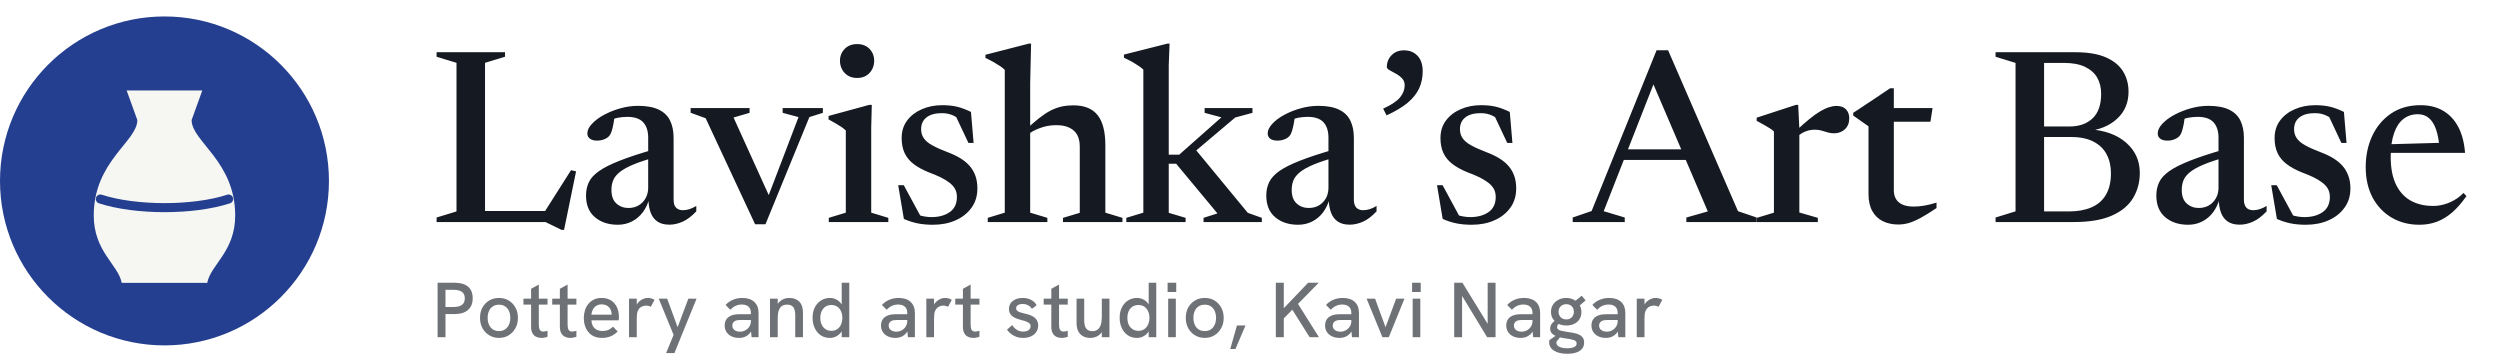
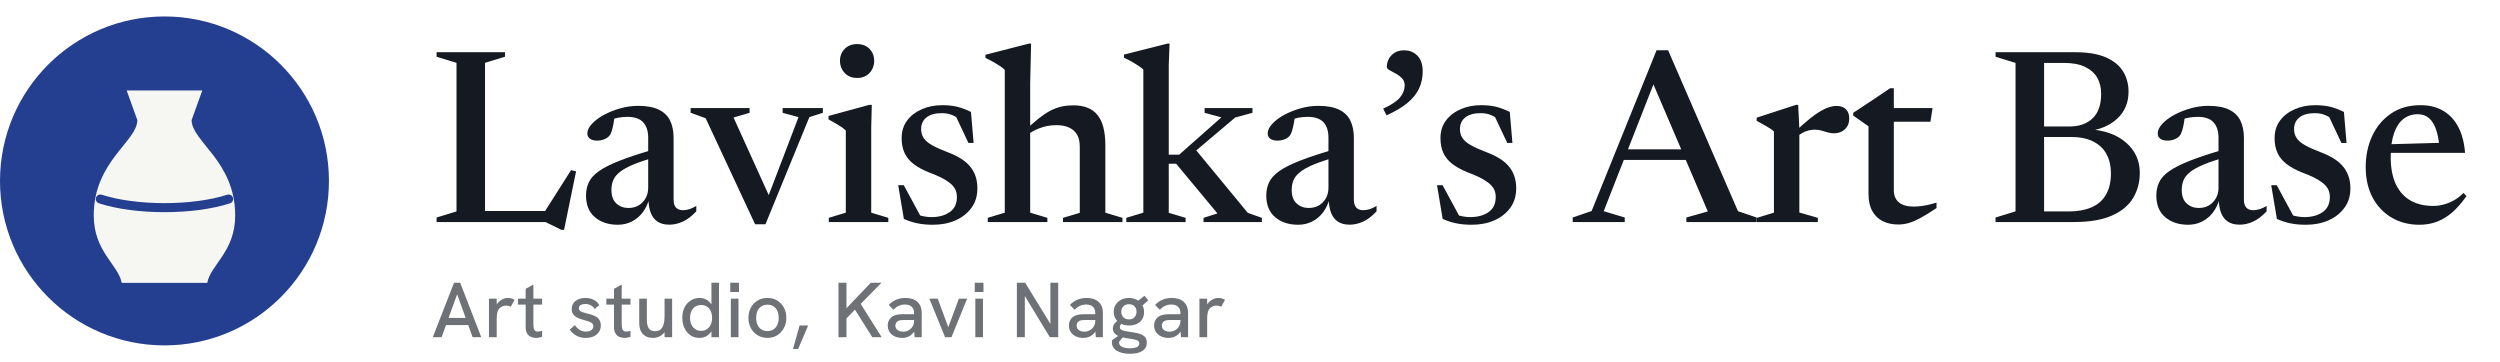
- <svg xmlns="http://www.w3.org/2000/svg" viewBox="0 0 304 44" width="304" height="44" role="img" aria-label="Lavishka’s Art Base, pottery and art studio">
+ <svg xmlns="http://www.w3.org/2000/svg" viewBox="0 0 304 44" width="304" height="44" role="img" aria-label="Lavishka’s Art Base, art studio">
  <g transform="translate(0 2)">
    <circle cx="20" cy="20" r="20" fill="#243F8F" />
    <path d="M15.4 9H24.6L23.3 12.6C23.3 15.2 28.6 17.6 28.6 24.2C28.6 28.6 25.6 30.2 25.2 32.4H14.8C14.4 30.2 11.4 28.6 11.4 24.2C11.4 17.6 16.7 15.2 16.7 12.6Z" fill="#F6F6F2" />
    <path d="M12.2 22.2C16.5 23.6 23.5 23.6 27.8 22.2" fill="none" stroke="#243F8F" stroke-width="1.1" stroke-linecap="round" />
  </g>
  <path d="M68.59 27.95H68.28L66.33 27H56.89V25.66H68.05L65.98 26.14L69.44 20.69L70.05 20.84ZM58.98 7.64V27H53.09V26.45L55.51 25.71V7.64L53.09 6.9V6.35H61.41V6.9Z M79.66 18.13 79.81 19.08Q78.11 19.55 77.03 20Q75.95 20.45 75.37 20.92Q74.78 21.39 74.57 21.91Q74.35 22.44 74.35 23.09Q74.35 24.2 74.95 24.74Q75.55 25.29 76.42 25.29Q77.11 25.29 77.65 24.98Q78.19 24.66 78.5 24.11Q78.82 23.55 78.82 22.83V16.74Q78.82 15.54 78.21 14.87Q77.6 14.21 76.28 14.21Q75.73 14.21 75.12 14.32Q74.51 14.45 74.05 14.66L74.77 13.91Q74.69 14.52 74.6 15.04Q74.5 15.57 74.38 15.95Q74.26 16.34 74.06 16.55Q73.84 16.8 73.44 16.95Q73.04 17.1 72.62 17.1Q72.05 17.1 71.74 16.87Q71.42 16.63 71.42 16.23Q71.42 15.66 71.97 15.07Q72.52 14.47 73.42 13.98Q74.32 13.49 75.41 13.18Q76.49 12.87 77.59 12.87Q79.16 12.87 80.12 13.34Q81.07 13.8 81.49 14.68Q81.91 15.55 81.91 16.76V24.27Q81.91 24.72 82.04 25Q82.18 25.29 82.44 25.42Q82.69 25.56 83.05 25.56Q83.44 25.56 83.84 25.43Q84.25 25.3 84.67 25.04V25.7Q83.81 26.61 83 26.96Q82.19 27.32 81.4 27.32Q80.51 27.32 79.96 26.95Q79.4 26.58 79.13 25.88Q78.86 25.17 78.85 24.2L78.95 24.14Q78.7 25.11 78.15 25.83Q77.6 26.55 76.82 26.94Q76.04 27.33 75.13 27.33Q73.42 27.33 72.34 26.41Q71.26 25.5 71.26 23.77Q71.26 22.89 71.6 22.17Q71.93 21.45 72.83 20.81Q73.72 20.18 75.38 19.53Q77.03 18.88 79.66 18.13Z M98.42 14.24 93.08 27.27H91.82L85.81 14.38L83.98 13.71V13.14H91.15V13.72L89.2 14.29L93.79 24.41L93.2 24.45L97.1 14.24L95.17 13.72V13.14H100.06V13.72Z M104.23 9.48Q103.28 9.48 102.71 8.87Q102.14 8.25 102.14 7.38Q102.14 6.54 102.71 5.95Q103.28 5.36 104.23 5.36Q105.17 5.36 105.74 5.95Q106.3 6.54 106.3 7.38Q106.3 8.25 105.74 8.87Q105.17 9.48 104.23 9.48ZM106.01 12.75 105.94 15.54V25.86L108.02 26.49V27H100.78V26.49L102.85 25.86V15.87Q102.67 15.69 102.35 15.46Q102.02 15.24 101.61 15Q101.2 14.76 100.75 14.52V14.1L105.71 12.75Z M114.58 12.79Q115.6 12.79 116.39 12.98Q117.17 13.17 118.07 13.61L118.39 17.38H117.76L115.97 13.58L117.11 14.87Q116.45 14.28 115.86 14.02Q115.27 13.76 114.53 13.76Q113.33 13.76 112.67 14.27Q112.01 14.78 112.01 15.71Q112.01 16.34 112.33 16.8Q112.64 17.27 113.35 17.66Q114.05 18.06 115.24 18.51Q116.12 18.84 116.79 19.25Q117.46 19.66 117.92 20.19Q118.37 20.71 118.61 21.38Q118.85 22.05 118.85 22.91Q118.85 24.29 118.13 25.27Q117.4 26.27 116.18 26.8Q114.97 27.33 113.44 27.33Q112.37 27.33 111.53 27.15Q110.68 26.97 109.91 26.62L109.22 22.52H109.9L112.18 26.73L110.72 25.7Q111.22 25.96 111.64 26.12Q112.06 26.27 112.46 26.33Q112.87 26.4 113.26 26.4Q114.61 26.4 115.49 25.79Q116.36 25.18 116.36 23.95Q116.36 23.39 116.13 22.97Q115.9 22.56 115.46 22.22Q115.01 21.87 114.38 21.56Q113.74 21.25 112.9 20.94Q111.82 20.5 111.09 19.94Q110.36 19.38 110 18.61Q109.64 17.84 109.64 16.8Q109.64 15.54 110.31 14.65Q110.98 13.76 112.1 13.28Q113.21 12.79 114.58 12.79Z M129.26 26.49 131.3 25.88V17.82Q131.3 16.98 130.99 16.4Q130.67 15.83 130.04 15.53Q129.41 15.22 128.45 15.22Q127.37 15.22 126.44 15.58Q125.5 15.93 124.97 16.39L124.55 15.96Q125.53 15.02 126.31 14.4Q127.09 13.79 127.76 13.44Q128.44 13.1 129.11 12.95Q129.77 12.81 130.52 12.81Q132.52 12.81 133.46 13.99Q134.41 15.17 134.41 17.66V25.86L136.49 26.49V27H129.26ZM127.36 27H120.11V26.49L122.18 25.86V8.5Q121.99 8.3 121.66 8.07Q121.33 7.85 120.87 7.58Q120.41 7.32 119.83 7.04V6.66L125.12 5.3H125.38L125.27 10.17V25.86L127.36 26.49Z M144.43 19.17 145.28 18.06 151.73 25.88 153.44 26.49V27H146.35V26.49L148.04 25.95L143.02 19.91H141.4V18.81H143.39L148.52 14.27L146.48 13.72V13.14H152.3V13.72L150.2 14.29ZM142.12 25.88 144.17 26.49V27H136.96V26.49L139.03 25.86V8.46Q138.83 8.27 138.5 8.04Q138.17 7.82 137.72 7.55Q137.26 7.29 136.67 7.02V6.64L141.97 5.3H142.22L142.12 7.92Z M162.38 18.13 162.53 19.08Q160.84 19.55 159.76 20Q158.68 20.45 158.09 20.92Q157.51 21.39 157.29 21.91Q157.07 22.44 157.07 23.09Q157.07 24.2 157.67 24.74Q158.27 25.29 159.14 25.29Q159.83 25.29 160.38 24.98Q160.91 24.66 161.23 24.11Q161.54 23.55 161.54 22.83V16.74Q161.54 15.54 160.94 14.87Q160.33 14.21 159.01 14.21Q158.45 14.21 157.85 14.32Q157.24 14.45 156.77 14.66L157.49 13.91Q157.42 14.52 157.32 15.04Q157.22 15.57 157.1 15.95Q156.98 16.34 156.79 16.55Q156.56 16.8 156.17 16.95Q155.77 17.1 155.35 17.1Q154.78 17.1 154.46 16.87Q154.15 16.63 154.15 16.23Q154.15 15.66 154.7 15.07Q155.24 14.47 156.14 13.98Q157.04 13.49 158.13 13.18Q159.22 12.87 160.31 12.87Q161.89 12.87 162.84 13.34Q163.79 13.8 164.21 14.68Q164.63 15.55 164.63 16.76V24.27Q164.63 24.72 164.77 25Q164.9 25.29 165.16 25.42Q165.41 25.56 165.77 25.56Q166.16 25.56 166.57 25.43Q166.97 25.3 167.39 25.04V25.7Q166.54 26.61 165.73 26.96Q164.92 27.32 164.12 27.32Q163.24 27.32 162.69 26.95Q162.13 26.58 161.86 25.88Q161.59 25.17 161.57 24.2L161.68 24.14Q161.42 25.11 160.88 25.83Q160.33 26.55 159.55 26.94Q158.77 27.33 157.85 27.33Q156.14 27.33 155.06 26.41Q153.98 25.5 153.98 23.77Q153.98 22.89 154.32 22.17Q154.66 21.45 155.55 20.81Q156.44 20.18 158.1 19.53Q159.76 18.88 162.38 18.13Z M168.19 13.21Q169.66 12.55 170.24 11.85Q170.81 11.15 170.81 10.37Q170.81 9.87 170.49 9.53Q170.16 9.18 169.72 8.95Q169.28 8.71 168.96 8.53Q168.64 8.34 168.64 8.16Q168.64 7.29 169.22 6.71Q169.79 6.12 170.74 6.12Q171.73 6.12 172.37 6.78Q173 7.44 173 8.67Q173 9.8 172.57 10.74Q172.13 11.69 171.17 12.5Q170.2 13.3 168.61 14.03Z M180.1 12.79Q181.12 12.79 181.91 12.98Q182.69 13.17 183.59 13.61L183.91 17.38H183.28L181.49 13.58L182.63 14.87Q181.97 14.28 181.38 14.02Q180.79 13.76 180.05 13.76Q178.85 13.76 178.19 14.27Q177.53 14.78 177.53 15.71Q177.53 16.34 177.85 16.8Q178.16 17.27 178.87 17.66Q179.57 18.06 180.76 18.51Q181.64 18.84 182.31 19.25Q182.98 19.66 183.44 20.19Q183.89 20.71 184.13 21.38Q184.37 22.05 184.37 22.91Q184.37 24.29 183.65 25.27Q182.92 26.27 181.7 26.8Q180.49 27.33 178.96 27.33Q177.89 27.33 177.05 27.15Q176.2 26.97 175.43 26.62L174.74 22.52H175.42L177.7 26.73L176.24 25.7Q176.74 25.96 177.16 26.12Q177.58 26.27 177.98 26.33Q178.39 26.4 178.78 26.4Q180.13 26.4 181.01 25.79Q181.88 25.18 181.88 23.95Q181.88 23.39 181.65 22.97Q181.42 22.56 180.98 22.22Q180.53 21.87 179.9 21.56Q179.26 21.25 178.42 20.94Q177.34 20.5 176.61 19.94Q175.88 19.38 175.52 18.61Q175.16 17.84 175.16 16.8Q175.16 15.54 175.83 14.65Q176.5 13.76 177.62 13.28Q178.73 12.79 180.1 12.79Z  M196.67 19.45V18.16H206.9V19.45ZM211.34 25.68 213.61 26.45V27H205.06V26.45L207.67 25.71L200.68 9.38L201.43 9.32L195.01 25.68L197.57 26.45V27H191.24V26.45L193.54 25.66L201.44 6.11H202.84Z M223.31 12.88Q224.09 12.88 224.48 13.3Q224.87 13.72 224.87 14.38Q224.87 15.22 224.34 15.72Q223.81 16.21 223.01 16.21Q222.59 16.21 222.24 16.1Q221.89 15.99 221.51 15.88Q221.14 15.77 220.66 15.77Q220.28 15.77 219.89 15.87Q219.5 15.97 219.14 16.18Q218.77 16.39 218.44 16.7L218.23 16.07Q219.22 15.12 219.98 14.51Q220.73 13.89 221.33 13.54Q221.92 13.19 222.41 13.04Q222.89 12.88 223.31 12.88ZM218.8 15.64V25.84L221.05 26.49V27H213.64V26.49L215.71 25.86V15.99Q215.5 15.78 215.21 15.6Q214.93 15.42 214.53 15.2Q214.13 14.97 213.61 14.69V14.31L218.39 12.75H218.66Z M230.29 23.12Q230.29 24.11 230.92 24.62Q231.55 25.12 232.69 25.12Q233.29 25.12 233.96 25.01Q234.62 24.9 235.48 24.64V25.3Q234.34 26.07 233.52 26.51Q232.7 26.95 232.07 27.13Q231.44 27.3 230.81 27.3Q229.78 27.3 228.96 26.9Q228.14 26.5 227.68 25.68Q227.21 24.86 227.21 23.58V15.36L225.35 14.05V13.72Q225.64 13.54 226.01 13.29Q226.39 13.04 226.85 12.73Q227.3 12.44 227.79 12.11Q228.28 11.78 228.8 11.43Q229.33 11.09 229.84 10.73H230.29V13.59ZM229.12 14.8V13.14H235L234.74 14.8Z  M246.41 7.65 247.09 6.35H252.35Q254.66 6.35 256.09 6.98Q257.51 7.61 258.17 8.69Q258.83 9.77 258.83 11.15Q258.83 13.16 257.44 14.44Q256.05 15.72 253.78 15.95L253.99 15.71Q256.9 15.9 258.55 17.36Q260.2 18.81 260.2 21.02Q260.2 22.71 259.39 24.07Q258.58 25.43 256.82 26.21Q255.06 27 252.17 27H247.1L246.56 25.71H251.59Q253.16 25.71 254.31 25.22Q255.46 24.73 256.07 23.7Q256.69 22.66 256.69 21.06Q256.69 19.77 256.17 18.78Q255.66 17.79 254.58 17.23Q253.51 16.66 251.83 16.66H246.55L246.41 15.38H251.65Q253.42 15.38 254.46 14.39Q255.5 13.4 255.5 11.4Q255.5 10.28 255.02 9.44Q254.53 8.6 253.52 8.12Q252.52 7.65 250.96 7.65ZM242.66 27V26.45L245.09 25.7V7.65L242.66 6.9V6.35H248.56V27Z M270.61 18.13 270.76 19.08Q269.06 19.55 267.99 20Q266.9 20.45 266.32 20.92Q265.73 21.39 265.52 21.91Q265.3 22.44 265.3 23.09Q265.3 24.2 265.9 24.74Q266.5 25.29 267.37 25.29Q268.06 25.29 268.6 24.98Q269.14 24.66 269.45 24.11Q269.77 23.55 269.77 22.83V16.74Q269.77 15.54 269.16 14.87Q268.56 14.21 267.23 14.21Q266.68 14.21 266.07 14.32Q265.46 14.45 265 14.66L265.72 13.91Q265.64 14.52 265.55 15.04Q265.45 15.57 265.33 15.95Q265.21 16.34 265.01 16.55Q264.79 16.8 264.39 16.95Q264 17.1 263.57 17.1Q263 17.1 262.69 16.87Q262.38 16.63 262.38 16.23Q262.38 15.66 262.92 15.07Q263.47 14.47 264.37 13.98Q265.27 13.49 266.36 13.18Q267.44 12.87 268.54 12.87Q270.11 12.87 271.07 13.34Q272.02 13.8 272.44 14.68Q272.86 15.55 272.86 16.76V24.27Q272.86 24.72 273 25Q273.13 25.29 273.38 25.42Q273.64 25.56 274 25.56Q274.39 25.56 274.79 25.43Q275.2 25.3 275.62 25.04V25.7Q274.76 26.61 273.95 26.96Q273.14 27.32 272.35 27.32Q271.46 27.32 270.91 26.95Q270.35 26.58 270.08 25.88Q269.81 25.17 269.8 24.2L269.9 24.14Q269.65 25.11 269.1 25.83Q268.56 26.55 267.77 26.94Q267 27.33 266.08 27.33Q264.37 27.33 263.29 26.41Q262.21 25.5 262.21 23.77Q262.21 22.89 262.55 22.17Q262.88 21.45 263.78 20.81Q264.67 20.18 266.33 19.53Q267.98 18.88 270.61 18.13Z M281.53 12.79Q282.55 12.79 283.34 12.98Q284.12 13.17 285.02 13.61L285.34 17.38H284.71L282.93 13.58L284.06 14.87Q283.4 14.28 282.81 14.02Q282.22 13.76 281.49 13.76Q280.28 13.76 279.62 14.27Q278.96 14.78 278.96 15.71Q278.96 16.34 279.28 16.8Q279.59 17.27 280.3 17.66Q281 18.06 282.19 18.51Q283.07 18.84 283.74 19.25Q284.41 19.66 284.87 20.19Q285.32 20.71 285.56 21.38Q285.81 22.05 285.81 22.91Q285.81 24.29 285.08 25.27Q284.35 26.27 283.13 26.8Q281.92 27.33 280.39 27.33Q279.32 27.33 278.48 27.15Q277.63 26.97 276.87 26.62L276.18 22.52H276.85L279.13 26.73L277.68 25.7Q278.17 25.96 278.59 26.12Q279.01 26.27 279.41 26.33Q279.82 26.4 280.21 26.4Q281.56 26.4 282.44 25.79Q283.31 25.18 283.31 23.95Q283.31 23.39 283.08 22.97Q282.85 22.56 282.41 22.22Q281.96 21.87 281.33 21.56Q280.69 21.25 279.85 20.94Q278.77 20.5 278.04 19.94Q277.31 19.38 276.95 18.61Q276.59 17.84 276.59 16.8Q276.59 15.54 277.26 14.65Q277.93 13.76 279.05 13.28Q280.16 12.79 281.53 12.79Z M294.34 12.79Q295.93 12.79 297.09 13.47Q298.25 14.15 298.93 15.44Q299.61 16.74 299.75 18.59H290.19V17.55L298.06 17.33L296.65 18Q296.53 16.63 296.22 15.73Q295.9 14.82 295.36 14.36Q294.82 13.89 294 13.89Q293 13.89 292.26 14.46Q291.52 15.03 291.12 16.19Q290.71 17.34 290.71 19.09Q290.71 21.07 291.33 22.39Q291.95 23.71 293.11 24.38Q294.26 25.04 295.87 25.04Q296.55 25.04 297.18 24.86Q297.82 24.69 298.43 24.34Q299.04 24 299.56 23.46L299.92 23.85Q299.06 25.07 298.19 25.83Q297.31 26.59 296.33 26.96Q295.35 27.33 294.2 27.33Q292.3 27.33 290.82 26.46Q289.35 25.59 288.5 24.01Q287.67 22.43 287.67 20.3Q287.67 18.26 288.45 16.55Q289.24 14.85 290.73 13.82Q292.23 12.79 294.34 12.79Z" fill="#151A22" />
-   <path d="M53.21 41V34.38H55.26Q56.35 34.38 56.91 34.85Q57.48 35.33 57.48 36.27Q57.48 37.2 56.91 37.69Q56.34 38.19 55.26 38.19H54.17V41ZM54.17 37.33H55.16Q55.8 37.33 56.16 37.08Q56.52 36.83 56.52 36.28Q56.52 35.74 56.17 35.49Q55.83 35.24 55.16 35.24H54.17Z M60.68 41.09Q60.01 41.09 59.49 40.77Q58.97 40.46 58.67 39.91Q58.37 39.36 58.37 38.65Q58.37 37.95 58.66 37.4Q58.96 36.86 59.49 36.54Q60.01 36.23 60.68 36.23Q61.35 36.23 61.86 36.54Q62.38 36.86 62.68 37.4Q62.98 37.95 62.98 38.65Q62.98 39.36 62.68 39.9Q62.38 40.45 61.86 40.77Q61.34 41.09 60.68 41.09ZM60.68 40.26Q61.1 40.26 61.4 40.06Q61.71 39.86 61.88 39.5Q62.05 39.14 62.05 38.65Q62.05 38.16 61.88 37.8Q61.71 37.44 61.4 37.24Q61.1 37.05 60.68 37.05Q60.25 37.05 59.94 37.25Q59.63 37.45 59.47 37.8Q59.3 38.16 59.3 38.65Q59.3 39.14 59.47 39.5Q59.63 39.86 59.94 40.06Q60.25 40.26 60.68 40.26Z M65.83 41.09Q65.49 41.09 65.2 40.95Q64.91 40.82 64.75 40.52Q64.58 40.22 64.58 39.75V35.12L65.52 34.6V39.5Q65.52 39.89 65.64 40.1Q65.76 40.32 66.08 40.32Q66.18 40.32 66.3 40.29Q66.43 40.27 66.58 40.23V40.95Q66.39 41.02 66.2 41.05Q66.01 41.09 65.83 41.09ZM63.65 37.04V36.32H66.58V37.04Z M69.34 41.09Q69 41.09 68.71 40.95Q68.42 40.82 68.25 40.52Q68.08 40.22 68.08 39.75V35.12L69.02 34.6V39.5Q69.02 39.89 69.14 40.1Q69.26 40.32 69.58 40.32Q69.68 40.32 69.81 40.29Q69.94 40.27 70.09 40.23V40.95Q69.9 41.02 69.71 41.05Q69.52 41.09 69.34 41.09ZM67.15 37.04V36.32H70.09V37.04Z M73.22 41.09Q72.65 41.09 72.23 40.9Q71.81 40.71 71.54 40.37Q71.26 40.03 71.13 39.6Q70.99 39.17 70.99 38.69Q70.99 38.22 71.12 37.77Q71.25 37.33 71.52 36.99Q71.79 36.64 72.19 36.44Q72.59 36.23 73.14 36.23Q73.7 36.23 74.09 36.42Q74.49 36.6 74.75 36.93Q75.01 37.26 75.14 37.67Q75.26 38.07 75.26 38.53Q75.26 38.58 75.26 38.71Q75.25 38.83 75.23 38.95H71.92Q71.95 39.58 72.3 39.91Q72.66 40.25 73.25 40.25Q73.65 40.25 73.96 40.12Q74.28 39.99 74.54 39.72L75.11 40.31Q74.84 40.58 74.55 40.75Q74.26 40.92 73.94 41Q73.62 41.09 73.22 41.09ZM74.34 38.48Q74.36 38.41 74.37 38.33Q74.37 38.25 74.37 38.18Q74.37 37.96 74.29 37.75Q74.22 37.54 74.07 37.38Q73.91 37.21 73.69 37.11Q73.47 37.01 73.17 37.01Q72.78 37.01 72.51 37.19Q72.23 37.36 72.09 37.65Q71.94 37.93 71.91 38.26H74.65Z M76.49 41V36.32H77.43V37.58L77.23 37.62Q77.28 37.2 77.52 36.89Q77.76 36.58 78.09 36.41Q78.42 36.23 78.75 36.23Q78.98 36.23 79.18 36.28Q79.38 36.34 79.59 36.46L79.14 37.3Q79.03 37.24 78.87 37.2Q78.71 37.16 78.57 37.16Q78.35 37.16 78.14 37.24Q77.93 37.31 77.76 37.48Q77.6 37.66 77.51 37.93Q77.47 38.06 77.45 38.28Q77.43 38.49 77.43 38.86V41Z M81 42.93 81.91 40.72 80.1 36.32H81.13L82.4 39.79L83.7 36.32H84.7L82.01 42.93Z  M91.39 41 91.31 40.14V38.05Q91.31 37.56 91.03 37.3Q90.74 37.03 90.2 37.03Q89.82 37.03 89.47 37.18Q89.13 37.33 88.81 37.67L88.23 37.08Q88.65 36.64 89.16 36.44Q89.67 36.23 90.27 36.23Q91.21 36.23 91.72 36.71Q92.24 37.19 92.24 38.05V41ZM89.88 41.09Q89.35 41.09 88.95 40.9Q88.56 40.71 88.34 40.37Q88.12 40.03 88.12 39.58Q88.12 39.2 88.28 38.91Q88.44 38.63 88.7 38.48Q88.94 38.33 89.24 38.27Q89.55 38.21 89.9 38.21H91.4V38.91H90.04Q89.85 38.91 89.64 38.94Q89.44 38.98 89.3 39.08Q89.18 39.17 89.12 39.29Q89.05 39.42 89.05 39.59Q89.05 39.93 89.31 40.13Q89.56 40.33 89.99 40.33Q90.35 40.33 90.65 40.16Q90.95 39.99 91.13 39.7Q91.31 39.41 91.31 39.04L91.64 39.48Q91.56 39.97 91.31 40.34Q91.06 40.71 90.7 40.9Q90.33 41.09 89.88 41.09Z M93.63 41V36.32H94.57V37.33L94.38 37.39Q94.5 37 94.73 36.75Q94.97 36.5 95.28 36.36Q95.6 36.23 95.97 36.23Q96.75 36.23 97.19 36.68Q97.64 37.13 97.64 38V41H96.7V38.34Q96.7 37.67 96.46 37.35Q96.22 37.04 95.72 37.04Q95.34 37.04 95.08 37.21Q94.83 37.38 94.7 37.75Q94.57 38.12 94.57 38.69V41Z M100.9 41.09Q100.27 41.09 99.8 40.77Q99.33 40.45 99.07 39.89Q98.81 39.34 98.81 38.65Q98.81 37.9 99.09 37.36Q99.37 36.82 99.85 36.53Q100.32 36.23 100.9 36.23Q101.32 36.23 101.67 36.4Q102.01 36.57 102.25 36.88Q102.49 37.18 102.58 37.59L102.35 37.67V34.38H103.27V41H102.35V39.65L102.62 39.66Q102.5 40.12 102.25 40.43Q102 40.75 101.66 40.92Q101.31 41.09 100.9 41.09ZM101.09 40.23Q101.5 40.23 101.8 40.03Q102.1 39.83 102.26 39.48Q102.43 39.12 102.43 38.65Q102.43 38.19 102.26 37.83Q102.1 37.48 101.8 37.28Q101.5 37.09 101.09 37.09Q100.69 37.09 100.39 37.28Q100.08 37.48 99.92 37.83Q99.75 38.19 99.75 38.65Q99.75 39.12 99.92 39.48Q100.08 39.83 100.39 40.03Q100.69 40.23 101.09 40.23Z  M110.4 41 110.32 40.14V38.05Q110.32 37.56 110.04 37.3Q109.75 37.03 109.21 37.03Q108.83 37.03 108.48 37.18Q108.14 37.33 107.82 37.67L107.24 37.08Q107.66 36.64 108.17 36.44Q108.68 36.23 109.28 36.23Q110.22 36.23 110.73 36.71Q111.25 37.19 111.25 38.05V41ZM108.89 41.09Q108.36 41.09 107.97 40.9Q107.57 40.71 107.35 40.37Q107.13 40.03 107.13 39.58Q107.13 39.2 107.29 38.91Q107.45 38.63 107.71 38.48Q107.95 38.33 108.26 38.27Q108.56 38.21 108.92 38.21H110.41V38.91H109.05Q108.86 38.91 108.65 38.94Q108.45 38.98 108.31 39.08Q108.19 39.17 108.13 39.29Q108.06 39.42 108.06 39.59Q108.06 39.93 108.32 40.13Q108.57 40.33 109 40.33Q109.36 40.33 109.66 40.16Q109.96 39.99 110.14 39.7Q110.32 39.41 110.32 39.04L110.65 39.48Q110.57 39.97 110.32 40.34Q110.07 40.71 109.71 40.9Q109.34 41.09 108.89 41.09Z M112.64 41V36.32H113.58V37.58L113.38 37.62Q113.43 37.2 113.67 36.89Q113.91 36.58 114.24 36.41Q114.58 36.23 114.9 36.23Q115.13 36.23 115.33 36.28Q115.54 36.34 115.74 36.46L115.29 37.3Q115.18 37.24 115.02 37.2Q114.86 37.16 114.72 37.16Q114.5 37.16 114.29 37.24Q114.08 37.31 113.92 37.48Q113.75 37.66 113.66 37.93Q113.63 38.06 113.6 38.28Q113.58 38.49 113.58 38.86V41Z M118.35 41.09Q118 41.09 117.71 40.95Q117.42 40.82 117.26 40.52Q117.09 40.22 117.09 39.75V35.12L118.03 34.6V39.5Q118.03 39.89 118.15 40.1Q118.27 40.32 118.59 40.32Q118.69 40.32 118.82 40.29Q118.94 40.27 119.1 40.23V40.95Q118.91 41.02 118.72 41.05Q118.53 41.09 118.35 41.09ZM116.16 37.04V36.32H119.1V37.04Z  M124.41 41.09Q123.92 41.09 123.54 40.94Q123.16 40.79 122.89 40.56Q122.62 40.33 122.45 40.08L123.09 39.53Q123.27 39.85 123.61 40.08Q123.95 40.32 124.42 40.32Q124.84 40.32 125.08 40.14Q125.32 39.96 125.32 39.68Q125.32 39.45 125.17 39.31Q125.02 39.18 124.77 39.09Q124.53 39 124.23 38.93Q123.97 38.85 123.69 38.76Q123.41 38.66 123.19 38.52Q122.97 38.37 122.83 38.14Q122.69 37.9 122.69 37.56Q122.69 36.96 123.15 36.6Q123.61 36.23 124.37 36.23Q124.92 36.23 125.36 36.45Q125.81 36.68 126.06 37.11L125.48 37.56Q125.29 37.25 124.99 37.11Q124.69 36.96 124.34 36.96Q124 36.96 123.78 37.1Q123.56 37.24 123.56 37.48Q123.56 37.65 123.66 37.76Q123.76 37.87 123.97 37.95Q124.18 38.03 124.5 38.1Q124.79 38.17 125.1 38.26Q125.4 38.36 125.66 38.51Q125.91 38.66 126.07 38.92Q126.24 39.18 126.24 39.58Q126.24 40.03 126.01 40.37Q125.78 40.71 125.37 40.9Q124.96 41.09 124.41 41.09Z M129.09 41.09Q128.75 41.09 128.46 40.95Q128.17 40.82 128.01 40.52Q127.84 40.22 127.84 39.75V35.12L128.78 34.6V39.5Q128.78 39.89 128.9 40.1Q129.02 40.32 129.34 40.32Q129.44 40.32 129.56 40.29Q129.69 40.27 129.84 40.23V40.95Q129.65 41.02 129.46 41.05Q129.27 41.09 129.09 41.09ZM126.91 37.04V36.32H129.84V37.04Z M132.57 41.09Q132.05 41.09 131.67 40.87Q131.3 40.66 131.1 40.25Q130.91 39.85 130.91 39.27V36.32H131.84V38.98Q131.84 39.39 131.94 39.68Q132.05 39.97 132.27 40.12Q132.49 40.27 132.83 40.27Q133.23 40.27 133.48 40.07Q133.74 39.87 133.86 39.48Q133.98 39.08 133.98 38.49V36.32H134.91V41H133.98V39.99L134.17 40.03Q133.96 40.55 133.54 40.82Q133.11 41.09 132.57 41.09Z M138.24 41.09Q137.6 41.09 137.14 40.77Q136.67 40.45 136.41 39.89Q136.15 39.34 136.15 38.65Q136.15 37.9 136.43 37.36Q136.71 36.82 137.18 36.53Q137.66 36.23 138.24 36.23Q138.66 36.23 139 36.4Q139.35 36.57 139.59 36.88Q139.82 37.18 139.92 37.59L139.68 37.67V34.38H140.6V41H139.68V39.65L139.96 39.66Q139.83 40.12 139.59 40.43Q139.34 40.75 138.99 40.92Q138.65 41.09 138.24 41.09ZM138.43 40.23Q138.84 40.23 139.14 40.03Q139.43 39.83 139.6 39.48Q139.77 39.12 139.77 38.65Q139.77 38.19 139.6 37.83Q139.43 37.48 139.14 37.28Q138.84 37.09 138.43 37.09Q138.03 37.09 137.72 37.28Q137.42 37.48 137.25 37.83Q137.09 38.19 137.09 38.65Q137.09 39.12 137.25 39.48Q137.42 39.83 137.72 40.03Q138.03 40.23 138.43 40.23Z M142.05 41V36.32H142.98V41ZM141.98 35.51V34.38H143.03V35.51Z M146.5 41.09Q145.83 41.09 145.31 40.77Q144.79 40.46 144.49 39.91Q144.19 39.36 144.19 38.65Q144.19 37.95 144.48 37.4Q144.78 36.86 145.31 36.54Q145.83 36.23 146.5 36.23Q147.17 36.23 147.69 36.54Q148.2 36.86 148.5 37.4Q148.8 37.95 148.8 38.65Q148.8 39.36 148.5 39.9Q148.2 40.45 147.68 40.77Q147.16 41.09 146.5 41.09ZM146.5 40.26Q146.92 40.26 147.23 40.06Q147.53 39.86 147.7 39.5Q147.87 39.14 147.87 38.65Q147.87 38.16 147.7 37.8Q147.53 37.44 147.23 37.24Q146.92 37.05 146.5 37.05Q146.07 37.05 145.76 37.25Q145.45 37.45 145.29 37.8Q145.12 38.16 145.12 38.65Q145.12 39.14 145.29 39.5Q145.45 39.86 145.76 40.06Q146.07 40.26 146.5 40.26Z M149.6 42.44 150.41 39.58H151.45L150.23 42.44Z  M155.9 38.93V37.7L159.07 34.38H160.36ZM155.14 41V34.38H156.11V41ZM159.25 41 157.05 37.51 157.77 36.84 160.38 41Z M164.4 41 164.32 40.14V38.05Q164.32 37.56 164.04 37.3Q163.75 37.03 163.21 37.03Q162.83 37.03 162.48 37.18Q162.14 37.33 161.82 37.67L161.24 37.08Q161.66 36.64 162.17 36.44Q162.68 36.23 163.28 36.23Q164.22 36.23 164.74 36.71Q165.25 37.19 165.25 38.05V41ZM162.89 41.09Q162.37 41.09 161.97 40.9Q161.57 40.71 161.35 40.37Q161.13 40.03 161.13 39.58Q161.13 39.2 161.29 38.91Q161.45 38.63 161.71 38.48Q161.95 38.33 162.26 38.27Q162.56 38.21 162.92 38.21H164.41V38.91H163.05Q162.86 38.91 162.65 38.94Q162.45 38.98 162.31 39.08Q162.19 39.17 162.13 39.29Q162.06 39.42 162.06 39.59Q162.06 39.93 162.32 40.13Q162.57 40.33 163 40.33Q163.36 40.33 163.66 40.16Q163.96 39.99 164.14 39.7Q164.32 39.41 164.32 39.04L164.65 39.48Q164.57 39.97 164.32 40.34Q164.08 40.71 163.71 40.9Q163.34 41.09 162.89 41.09Z M168.1 41 166.18 36.32H167.21L168.48 39.79L169.77 36.32H170.78L168.88 41Z M171.78 41V36.32H172.71V41ZM171.71 35.51V34.38H172.76V35.51Z  M176.83 41V34.38H177.83L181.13 39.75H180.9V34.38H181.86V41H180.83L177.57 35.62H177.79V41Z M186.43 41 186.35 40.14V38.05Q186.35 37.56 186.07 37.3Q185.78 37.03 185.24 37.03Q184.86 37.03 184.51 37.18Q184.17 37.33 183.85 37.67L183.27 37.08Q183.69 36.64 184.2 36.44Q184.71 36.23 185.31 36.23Q186.25 36.23 186.77 36.71Q187.28 37.19 187.28 38.05V41ZM184.92 41.09Q184.4 41.09 184 40.9Q183.6 40.71 183.38 40.37Q183.16 40.03 183.16 39.58Q183.16 39.2 183.32 38.91Q183.48 38.63 183.74 38.48Q183.98 38.33 184.29 38.27Q184.59 38.21 184.95 38.21H186.44V38.91H185.08Q184.89 38.91 184.68 38.94Q184.48 38.98 184.34 39.08Q184.22 39.17 184.16 39.29Q184.09 39.42 184.09 39.59Q184.09 39.93 184.35 40.13Q184.6 40.33 185.03 40.33Q185.39 40.33 185.69 40.16Q185.99 39.99 186.17 39.7Q186.35 39.41 186.35 39.04L186.68 39.48Q186.6 39.97 186.35 40.34Q186.11 40.71 185.74 40.9Q185.37 41.09 184.92 41.09Z M190.59 43.02Q189.57 43.02 188.98 42.65Q188.38 42.28 188.38 41.63Q188.38 41.58 188.39 41.5Q188.39 41.43 188.41 41.35L189.63 40.52L189.91 40.75L189.27 41.55Q189.26 41.59 189.26 41.61Q189.26 41.64 189.26 41.66Q189.26 42.01 189.64 42.18Q190.02 42.35 190.59 42.35Q191.09 42.35 191.4 42.21Q191.72 42.07 191.72 41.77Q191.72 41.61 191.62 41.5Q191.53 41.4 191.34 41.34Q191.15 41.28 190.89 41.23Q190.63 41.19 190.28 41.14Q189.85 41.08 189.44 40.95Q189.03 40.83 188.76 40.59Q188.5 40.34 188.5 39.95Q188.5 39.6 188.74 39.31Q188.98 39.02 189.37 38.84L189.9 39.21Q189.61 39.28 189.48 39.43Q189.34 39.58 189.34 39.78Q189.34 39.95 189.47 40.06Q189.6 40.16 189.84 40.22Q190.07 40.28 190.41 40.33Q190.87 40.39 191.28 40.47Q191.68 40.54 191.99 40.68Q192.3 40.82 192.46 41.05Q192.63 41.28 192.63 41.66Q192.63 42.32 192.09 42.67Q191.56 43.02 190.59 43.02ZM190.48 39.58Q189.92 39.58 189.5 39.37Q189.08 39.16 188.84 38.78Q188.6 38.41 188.6 37.92Q188.6 37.42 188.85 37.04Q189.1 36.66 189.52 36.44Q189.94 36.23 190.45 36.23Q190.95 36.23 191.37 36.44Q191.79 36.66 192.05 37.05Q192.3 37.44 192.3 37.96Q192.3 38.45 192.06 38.82Q191.83 39.19 191.42 39.38Q191.01 39.58 190.48 39.58ZM190.46 38.84Q190.9 38.84 191.14 38.57Q191.38 38.3 191.38 37.91Q191.38 37.49 191.12 37.24Q190.87 36.99 190.46 36.99Q190.04 36.99 189.78 37.25Q189.52 37.5 189.52 37.9Q189.52 38.3 189.77 38.57Q190.02 38.84 190.46 38.84ZM191.99 37.23 191.32 36.78 192.34 35.96 192.81 36.53Z M196.79 41 196.71 40.14V38.05Q196.71 37.56 196.43 37.3Q196.14 37.03 195.6 37.03Q195.22 37.03 194.87 37.18Q194.53 37.33 194.21 37.67L193.63 37.08Q194.05 36.64 194.56 36.44Q195.07 36.23 195.67 36.23Q196.61 36.23 197.13 36.71Q197.64 37.19 197.64 38.05V41ZM195.28 41.09Q194.76 41.09 194.36 40.9Q193.96 40.71 193.74 40.37Q193.52 40.03 193.52 39.58Q193.52 39.2 193.68 38.91Q193.84 38.63 194.1 38.48Q194.34 38.33 194.65 38.27Q194.96 38.21 195.31 38.21H196.8V38.91H195.44Q195.25 38.91 195.05 38.94Q194.84 38.98 194.7 39.08Q194.58 39.17 194.52 39.29Q194.45 39.42 194.45 39.59Q194.45 39.93 194.71 40.13Q194.96 40.33 195.39 40.33Q195.75 40.33 196.05 40.16Q196.35 39.99 196.53 39.7Q196.71 39.41 196.71 39.04L197.05 39.48Q196.96 39.97 196.71 40.34Q196.47 40.71 196.1 40.9Q195.73 41.09 195.28 41.09Z M199.03 41V36.32H199.97V37.58L199.77 37.62Q199.82 37.2 200.06 36.89Q200.3 36.58 200.63 36.41Q200.97 36.23 201.29 36.23Q201.52 36.23 201.72 36.28Q201.93 36.34 202.14 36.46L201.68 37.3Q201.57 37.24 201.41 37.2Q201.25 37.16 201.11 37.16Q200.89 37.16 200.68 37.24Q200.47 37.31 200.31 37.48Q200.14 37.66 200.05 37.93Q200.02 38.06 199.99 38.28Q199.97 38.49 199.97 38.86V41Z" fill="#151A22" fill-opacity=".62" />
+   <path d="M52.63 41 55.21 34.38H55.96L58.52 41H57.47L55.59 35.78L53.7 41ZM54.15 39.53 54.45 38.66H56.71L57.03 39.53Z M59.46 41V36.32H60.4V37.58L60.2 37.62Q60.25 37.2 60.49 36.89Q60.73 36.58 61.07 36.41Q61.4 36.23 61.72 36.23Q61.95 36.23 62.15 36.28Q62.36 36.34 62.57 36.46L62.11 37.3Q62.01 37.24 61.85 37.2Q61.68 37.16 61.54 37.16Q61.32 37.16 61.11 37.24Q60.91 37.31 60.74 37.48Q60.57 37.66 60.49 37.93Q60.45 38.06 60.43 38.28Q60.4 38.49 60.4 38.86V41Z M65.17 41.09Q64.83 41.09 64.54 40.95Q64.25 40.82 64.08 40.52Q63.92 40.22 63.92 39.75V35.12L64.86 34.6V39.5Q64.86 39.89 64.97 40.1Q65.09 40.32 65.42 40.32Q65.51 40.32 65.64 40.29Q65.77 40.27 65.92 40.23V40.95Q65.73 41.02 65.54 41.05Q65.35 41.09 65.17 41.09ZM62.98 37.04V36.32H65.92V37.04Z  M71.24 41.09Q70.74 41.09 70.36 40.94Q69.98 40.79 69.71 40.56Q69.44 40.33 69.28 40.08L69.92 39.53Q70.1 39.85 70.43 40.08Q70.77 40.32 71.25 40.32Q71.66 40.32 71.91 40.14Q72.15 39.96 72.15 39.68Q72.15 39.45 72 39.31Q71.84 39.18 71.6 39.09Q71.35 39 71.06 38.93Q70.79 38.85 70.51 38.76Q70.24 38.66 70.01 38.52Q69.79 38.37 69.65 38.14Q69.52 37.9 69.52 37.56Q69.52 36.96 69.98 36.6Q70.44 36.23 71.2 36.23Q71.74 36.23 72.19 36.45Q72.63 36.68 72.88 37.11L72.3 37.56Q72.11 37.25 71.81 37.11Q71.51 36.96 71.16 36.96Q70.83 36.96 70.6 37.1Q70.38 37.24 70.38 37.48Q70.38 37.65 70.48 37.76Q70.58 37.87 70.79 37.95Q71.01 38.03 71.32 38.1Q71.62 38.17 71.92 38.26Q72.22 38.36 72.48 38.51Q72.74 38.66 72.9 38.92Q73.06 39.18 73.06 39.58Q73.06 40.03 72.83 40.37Q72.6 40.71 72.19 40.9Q71.79 41.09 71.24 41.09Z M75.92 41.09Q75.58 41.09 75.29 40.95Q75 40.82 74.83 40.52Q74.66 40.22 74.66 39.75V35.12L75.6 34.6V39.5Q75.6 39.89 75.72 40.1Q75.84 40.32 76.16 40.32Q76.26 40.32 76.39 40.29Q76.52 40.27 76.67 40.23V40.95Q76.48 41.02 76.29 41.05Q76.1 41.09 75.92 41.09ZM73.73 37.04V36.32H76.67V37.04Z M79.39 41.09Q78.87 41.09 78.49 40.87Q78.12 40.66 77.92 40.25Q77.73 39.85 77.73 39.27V36.32H78.66V38.98Q78.66 39.39 78.77 39.68Q78.87 39.97 79.09 40.12Q79.32 40.27 79.66 40.27Q80.06 40.27 80.31 40.07Q80.56 39.87 80.68 39.48Q80.81 39.08 80.81 38.49V36.32H81.73V41H80.81V39.99L81 40.03Q80.79 40.55 80.36 40.82Q79.93 41.09 79.39 41.09Z M85.06 41.09Q84.42 41.09 83.96 40.77Q83.49 40.45 83.23 39.89Q82.97 39.34 82.97 38.65Q82.97 37.9 83.25 37.36Q83.53 36.82 84.01 36.53Q84.48 36.23 85.06 36.23Q85.48 36.23 85.83 36.4Q86.17 36.57 86.41 36.88Q86.65 37.18 86.74 37.59L86.51 37.67V34.38H87.43V41H86.51V39.65L86.78 39.66Q86.66 40.12 86.41 40.43Q86.16 40.75 85.82 40.92Q85.47 41.09 85.06 41.09ZM85.25 40.23Q85.66 40.23 85.96 40.03Q86.26 39.83 86.42 39.48Q86.59 39.12 86.59 38.65Q86.59 38.19 86.42 37.83Q86.26 37.48 85.96 37.28Q85.66 37.09 85.25 37.09Q84.85 37.09 84.55 37.28Q84.24 37.48 84.08 37.83Q83.91 38.19 83.91 38.65Q83.91 39.12 84.08 39.48Q84.24 39.83 84.55 40.03Q84.85 40.23 85.25 40.23Z M88.87 41V36.32H89.8V41ZM88.8 35.51V34.38H89.86V35.51Z M93.32 41.09Q92.66 41.09 92.13 40.77Q91.61 40.46 91.31 39.91Q91.01 39.36 91.01 38.65Q91.01 37.95 91.31 37.4Q91.6 36.86 92.13 36.54Q92.66 36.23 93.32 36.23Q94 36.23 94.51 36.54Q95.02 36.86 95.32 37.4Q95.62 37.95 95.62 38.65Q95.62 39.36 95.32 39.9Q95.02 40.45 94.51 40.77Q93.99 41.09 93.32 41.09ZM93.32 40.26Q93.74 40.26 94.05 40.06Q94.36 39.86 94.52 39.5Q94.69 39.14 94.69 38.65Q94.69 38.16 94.52 37.8Q94.36 37.44 94.05 37.24Q93.74 37.05 93.32 37.05Q92.89 37.05 92.59 37.25Q92.28 37.45 92.11 37.8Q91.95 38.16 91.95 38.65Q91.95 39.14 92.11 39.5Q92.28 39.86 92.59 40.06Q92.89 40.26 93.32 40.26Z M96.43 42.44 97.23 39.58H98.27L97.05 42.44Z  M102.72 38.93V37.7L105.89 34.38H107.19ZM101.96 41V34.38H102.93V41ZM106.07 41 103.87 37.51 104.59 36.84 107.21 41Z M111.22 41 111.15 40.14V38.05Q111.15 37.56 110.86 37.3Q110.58 37.03 110.03 37.03Q109.65 37.03 109.31 37.18Q108.96 37.33 108.65 37.67L108.07 37.08Q108.49 36.64 108.99 36.44Q109.5 36.23 110.1 36.23Q111.04 36.23 111.56 36.71Q112.08 37.19 112.08 38.05V41ZM109.71 41.09Q109.19 41.09 108.79 40.9Q108.39 40.71 108.17 40.37Q107.95 40.03 107.95 39.58Q107.95 39.2 108.12 38.91Q108.28 38.63 108.53 38.48Q108.77 38.33 109.08 38.27Q109.39 38.21 109.74 38.21H111.23V38.91H109.87Q109.68 38.91 109.48 38.94Q109.27 38.98 109.13 39.08Q109.02 39.17 108.95 39.29Q108.88 39.42 108.88 39.59Q108.88 39.93 109.14 40.13Q109.4 40.33 109.83 40.33Q110.19 40.33 110.49 40.16Q110.78 39.99 110.97 39.7Q111.15 39.41 111.15 39.04L111.48 39.48Q111.39 39.97 111.15 40.34Q110.9 40.71 110.53 40.9Q110.17 41.09 109.71 41.09Z M114.92 41 113.01 36.32H114.03L115.31 39.79L116.6 36.32H117.6L115.7 41Z M118.6 41V36.32H119.53V41ZM118.53 35.51V34.38H119.59V35.51Z  M123.65 41V34.38H124.66L127.95 39.75H127.73V34.38H128.68V41H127.66L124.39 35.62H124.62V41Z M133.25 41 133.18 40.14V38.05Q133.18 37.56 132.89 37.3Q132.61 37.03 132.06 37.03Q131.68 37.03 131.34 37.18Q130.99 37.33 130.68 37.67L130.1 37.08Q130.52 36.64 131.02 36.44Q131.53 36.23 132.13 36.23Q133.07 36.23 133.59 36.71Q134.11 37.19 134.11 38.05V41ZM131.74 41.09Q131.22 41.09 130.82 40.9Q130.42 40.71 130.2 40.37Q129.98 40.03 129.98 39.58Q129.98 39.2 130.15 38.91Q130.31 38.63 130.56 38.48Q130.8 38.33 131.11 38.27Q131.42 38.21 131.77 38.21H133.26V38.91H131.9Q131.71 38.91 131.51 38.94Q131.3 38.98 131.16 39.08Q131.05 39.17 130.98 39.29Q130.92 39.42 130.92 39.59Q130.92 39.93 131.17 40.13Q131.43 40.33 131.86 40.33Q132.22 40.33 132.52 40.16Q132.82 39.99 133 39.7Q133.18 39.41 133.18 39.04L133.51 39.48Q133.42 39.97 133.18 40.34Q132.93 40.71 132.56 40.9Q132.2 41.09 131.74 41.09Z M137.41 43.02Q136.39 43.02 135.8 42.65Q135.21 42.28 135.21 41.63Q135.21 41.58 135.21 41.5Q135.22 41.43 135.24 41.35L136.45 40.52L136.74 40.75L136.09 41.55Q136.08 41.59 136.08 41.61Q136.08 41.64 136.08 41.66Q136.08 42.01 136.46 42.18Q136.84 42.35 137.41 42.35Q137.91 42.35 138.23 42.21Q138.54 42.07 138.54 41.77Q138.54 41.61 138.45 41.5Q138.35 41.4 138.16 41.34Q137.97 41.28 137.71 41.23Q137.45 41.19 137.11 41.14Q136.67 41.08 136.26 40.95Q135.85 40.83 135.59 40.59Q135.32 40.34 135.32 39.95Q135.32 39.6 135.56 39.31Q135.81 39.02 136.2 38.84L136.73 39.21Q136.43 39.28 136.3 39.43Q136.17 39.58 136.17 39.78Q136.17 39.95 136.29 40.06Q136.42 40.16 136.66 40.22Q136.9 40.28 137.23 40.33Q137.7 40.39 138.1 40.47Q138.5 40.54 138.81 40.68Q139.12 40.82 139.29 41.05Q139.45 41.28 139.45 41.66Q139.45 42.32 138.92 42.67Q138.38 43.02 137.41 43.02ZM137.31 39.58Q136.75 39.58 136.32 39.37Q135.9 39.16 135.66 38.78Q135.43 38.41 135.43 37.92Q135.43 37.42 135.67 37.04Q135.92 36.66 136.34 36.44Q136.77 36.23 137.28 36.23Q137.77 36.23 138.19 36.44Q138.62 36.66 138.87 37.05Q139.12 37.44 139.12 37.96Q139.12 38.45 138.89 38.82Q138.66 39.19 138.25 39.38Q137.84 39.58 137.31 39.58ZM137.29 38.84Q137.72 38.84 137.96 38.57Q138.2 38.3 138.2 37.91Q138.2 37.49 137.95 37.24Q137.7 36.99 137.29 36.99Q136.86 36.99 136.6 37.25Q136.35 37.5 136.35 37.9Q136.35 38.3 136.59 38.57Q136.84 38.84 137.29 38.84ZM138.82 37.23 138.14 36.78 139.17 35.96 139.63 36.53Z M143.61 41 143.54 40.14V38.05Q143.54 37.56 143.25 37.3Q142.97 37.03 142.43 37.03Q142.05 37.03 141.7 37.18Q141.35 37.33 141.04 37.67L140.46 37.08Q140.88 36.64 141.38 36.44Q141.89 36.23 142.49 36.23Q143.43 36.23 143.95 36.71Q144.47 37.19 144.47 38.05V41ZM142.1 41.09Q141.58 41.09 141.18 40.9Q140.78 40.71 140.56 40.37Q140.34 40.03 140.34 39.58Q140.34 39.2 140.51 38.91Q140.67 38.63 140.92 38.48Q141.16 38.33 141.47 38.27Q141.78 38.21 142.13 38.21H143.62V38.91H142.26Q142.07 38.91 141.87 38.94Q141.67 38.98 141.52 39.08Q141.41 39.17 141.34 39.29Q141.28 39.42 141.28 39.59Q141.28 39.93 141.53 40.13Q141.79 40.33 142.22 40.33Q142.58 40.33 142.88 40.16Q143.18 39.99 143.36 39.7Q143.54 39.41 143.54 39.04L143.87 39.48Q143.78 39.97 143.54 40.34Q143.29 40.71 142.92 40.9Q142.56 41.09 142.1 41.09Z M145.85 41V36.32H146.79V37.58L146.59 37.62Q146.64 37.2 146.88 36.89Q147.13 36.58 147.46 36.41Q147.79 36.23 148.11 36.23Q148.34 36.23 148.55 36.28Q148.75 36.34 148.96 36.46L148.5 37.3Q148.4 37.24 148.24 37.2Q148.08 37.16 147.93 37.16Q147.71 37.16 147.51 37.24Q147.3 37.31 147.13 37.48Q146.96 37.66 146.88 37.93Q146.84 38.06 146.82 38.28Q146.79 38.49 146.79 38.86V41Z" fill="#151A22" fill-opacity=".62" />
</svg>
